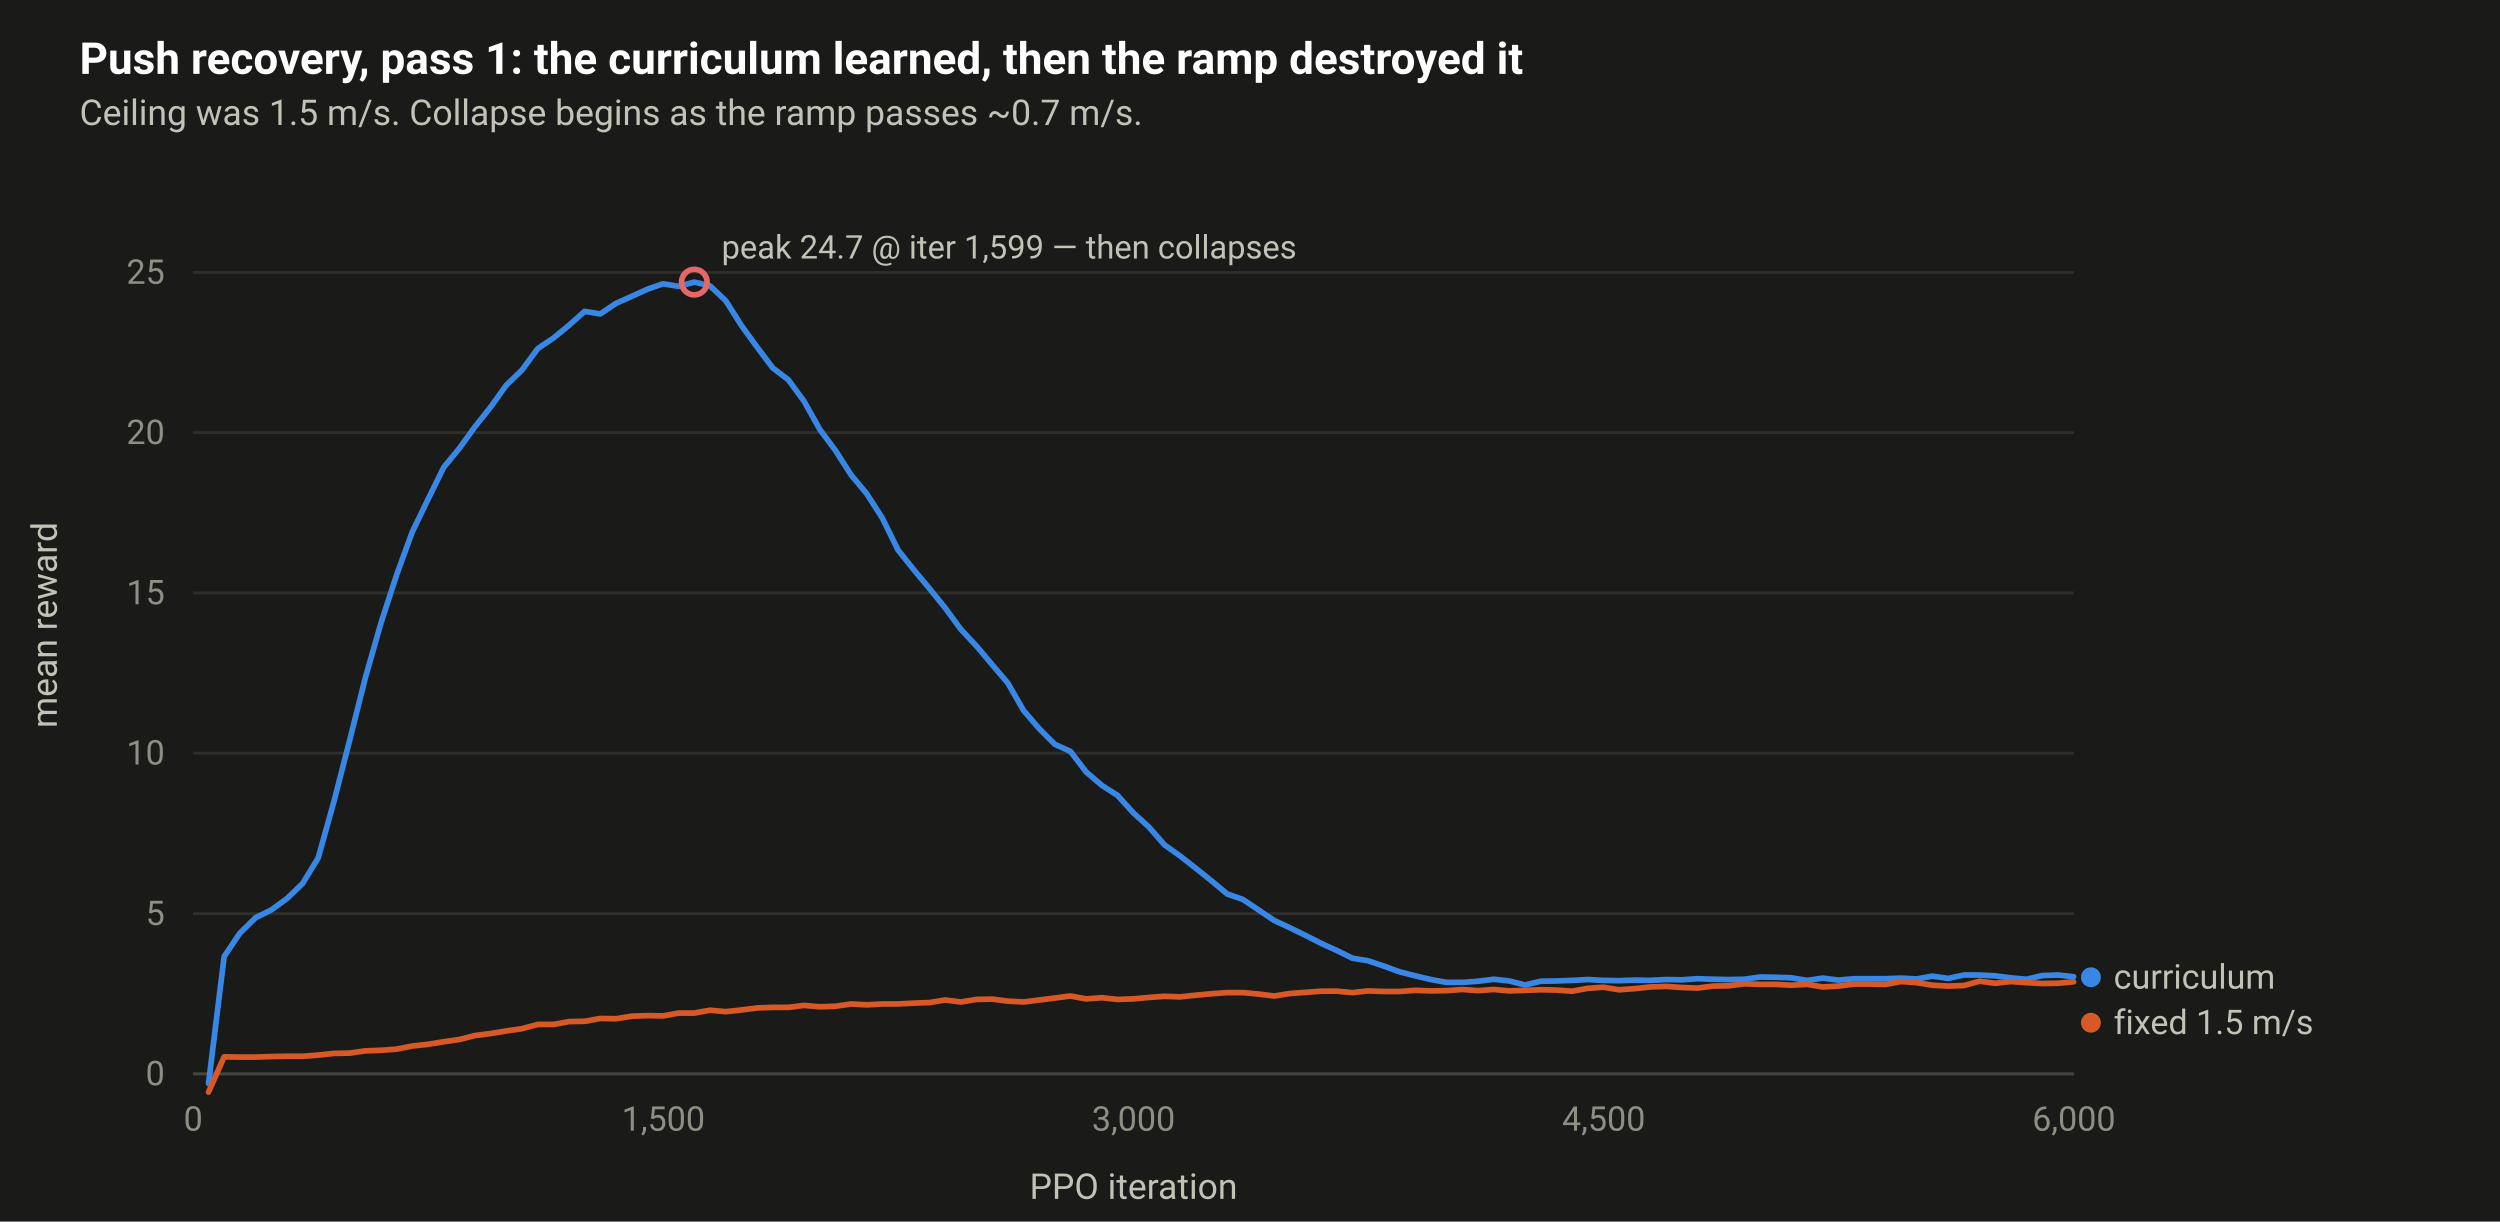
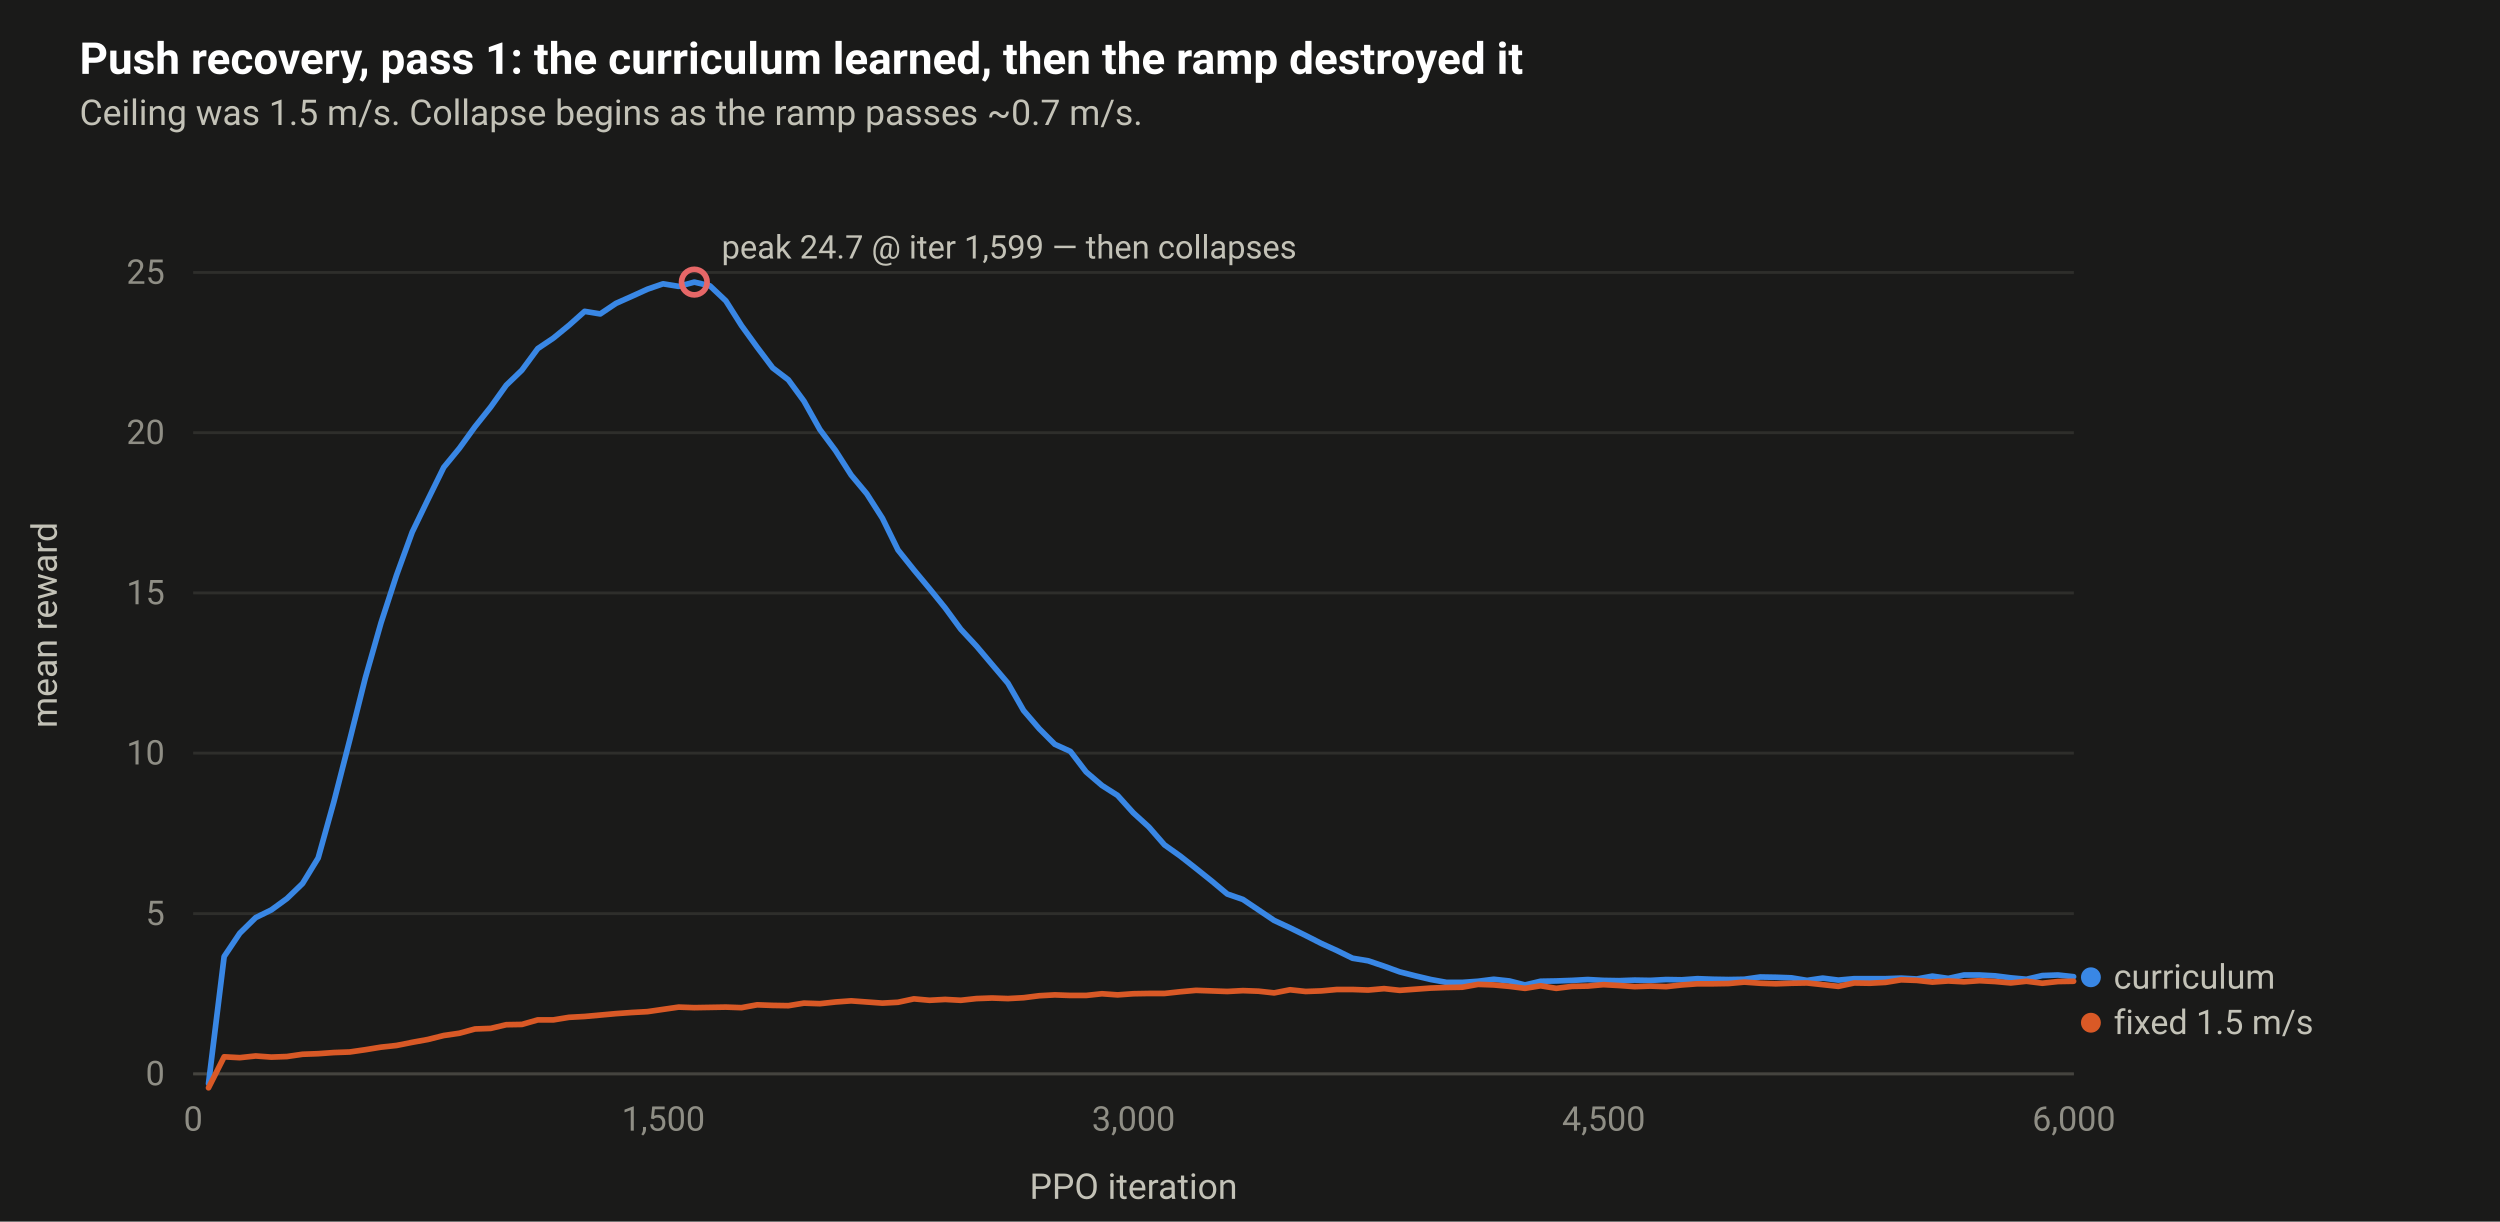
<svg xmlns="http://www.w3.org/2000/svg" width="880" height="430" viewBox="0 0 880 430" role="img">
  <rect width="880" height="430" fill="#1a1a19" />
  <text x="28" y="26" font-size="15.5" font-weight="600" fill="#ffffff" font-family="ui-sans-serif,-apple-system,'Segoe UI',Roboto,Helvetica,Arial,sans-serif">Push recovery, pass 1: the curriculum learned, then the ramp destroyed it</text>
  <text x="28" y="44" font-size="12.5" fill="#c3c2b7" font-family="ui-sans-serif,-apple-system,'Segoe UI',Roboto,Helvetica,Arial,sans-serif">Ceiling was 1.5 m/s. Collapse begins as the ramp passes ~0.7 m/s.</text>
  <line x1="68" y1="378.0" x2="730" y2="378.0" stroke="#2e2e2b" stroke-width="1" />
  <text x="58" y="382.0" text-anchor="end" font-size="12" fill="#8f8e85" font-family="ui-sans-serif,-apple-system,'Segoe UI',Roboto,Helvetica,Arial,sans-serif">0</text>
  <line x1="68" y1="321.6" x2="730" y2="321.6" stroke="#2e2e2b" stroke-width="1" />
  <text x="58" y="325.6" text-anchor="end" font-size="12" fill="#8f8e85" font-family="ui-sans-serif,-apple-system,'Segoe UI',Roboto,Helvetica,Arial,sans-serif">5</text>
  <line x1="68" y1="265.1" x2="730" y2="265.1" stroke="#2e2e2b" stroke-width="1" />
  <text x="58" y="269.1" text-anchor="end" font-size="12" fill="#8f8e85" font-family="ui-sans-serif,-apple-system,'Segoe UI',Roboto,Helvetica,Arial,sans-serif">10</text>
  <line x1="68" y1="208.7" x2="730" y2="208.7" stroke="#2e2e2b" stroke-width="1" />
  <text x="58" y="212.7" text-anchor="end" font-size="12" fill="#8f8e85" font-family="ui-sans-serif,-apple-system,'Segoe UI',Roboto,Helvetica,Arial,sans-serif">15</text>
  <line x1="68" y1="152.3" x2="730" y2="152.3" stroke="#2e2e2b" stroke-width="1" />
  <text x="58" y="156.3" text-anchor="end" font-size="12" fill="#8f8e85" font-family="ui-sans-serif,-apple-system,'Segoe UI',Roboto,Helvetica,Arial,sans-serif">20</text>
  <line x1="68" y1="95.9" x2="730" y2="95.9" stroke="#2e2e2b" stroke-width="1" />
  <text x="58" y="99.9" text-anchor="end" font-size="12" fill="#8f8e85" font-family="ui-sans-serif,-apple-system,'Segoe UI',Roboto,Helvetica,Arial,sans-serif">25</text>
  <text x="68.0" y="398" text-anchor="middle" font-size="12" fill="#8f8e85" font-family="ui-sans-serif,-apple-system,'Segoe UI',Roboto,Helvetica,Arial,sans-serif">0</text>
  <text x="233.5" y="398" text-anchor="middle" font-size="12" fill="#8f8e85" font-family="ui-sans-serif,-apple-system,'Segoe UI',Roboto,Helvetica,Arial,sans-serif">1,500</text>
  <text x="399.0" y="398" text-anchor="middle" font-size="12" fill="#8f8e85" font-family="ui-sans-serif,-apple-system,'Segoe UI',Roboto,Helvetica,Arial,sans-serif">3,000</text>
  <text x="564.5" y="398" text-anchor="middle" font-size="12" fill="#8f8e85" font-family="ui-sans-serif,-apple-system,'Segoe UI',Roboto,Helvetica,Arial,sans-serif">4,500</text>
  <text x="730.0" y="398" text-anchor="middle" font-size="12" fill="#8f8e85" font-family="ui-sans-serif,-apple-system,'Segoe UI',Roboto,Helvetica,Arial,sans-serif">6,000</text>
  <line x1="68" y1="378" x2="730" y2="378" stroke="#45443f" stroke-width="1" />
  <text x="399" y="422" text-anchor="middle" font-size="12.5" fill="#c3c2b7" font-family="ui-sans-serif,-apple-system,'Segoe UI',Roboto,Helvetica,Arial,sans-serif">PPO iteration</text>
  <text transform="translate(20,220) rotate(-90)" text-anchor="middle" font-size="12.5" fill="#c3c2b7" font-family="ui-sans-serif,-apple-system,'Segoe UI',Roboto,Helvetica,Arial,sans-serif">mean reward</text>
  <path d="M73.4,381.4 L78.9,336.7 L84.4,328.5 L90.0,323.0 L95.5,320.3 L101.0,316.3 L106.5,311.0 L112.0,302.0 L117.5,282.3 L123.1,260.5 L128.6,238.6 L134.1,219.3 L139.6,202.4 L145.1,187.3 L150.6,175.9 L156.2,164.5 L161.7,157.8 L167.2,150.2 L172.7,143.3 L178.2,135.6 L183.7,130.3 L189.3,122.7 L194.8,119.0 L200.3,114.5 L205.8,109.6 L211.3,110.5 L216.8,106.8 L222.4,104.3 L227.9,101.8 L233.4,99.9 L238.9,100.8 L244.4,99.3 L249.9,100.6 L255.5,105.9 L261.0,114.6 L266.5,122.2 L272.0,129.5 L277.5,133.7 L283.0,141.2 L288.6,151.2 L294.1,158.6 L299.6,167.2 L305.1,173.8 L310.6,182.4 L316.1,193.6 L321.7,200.6 L327.2,207.2 L332.7,214.0 L338.2,221.5 L343.7,227.4 L349.2,233.9 L354.8,240.5 L360.3,250.1 L365.8,256.5 L371.3,262.0 L376.8,264.5 L382.3,271.7 L387.9,276.5 L393.4,280.0 L398.9,286.1 L404.4,291.1 L409.9,297.4 L415.4,301.3 L421.0,305.7 L426.5,310.1 L432.0,314.7 L437.5,316.6 L443.0,320.3 L448.5,324.0 L454.1,326.6 L459.6,329.3 L465.1,332.1 L470.6,334.6 L476.1,337.3 L481.6,338.2 L487.2,340.1 L492.7,342.1 L498.2,343.5 L503.7,344.8 L509.2,345.8 L514.7,345.8 L520.3,345.4 L525.8,344.7 L531.3,345.3 L536.8,346.7 L542.3,345.4 L547.8,345.3 L553.4,345.1 L558.9,344.8 L564.4,345.1 L569.9,345.2 L575.4,345.0 L580.9,345.1 L586.5,344.8 L592.0,344.9 L597.5,344.5 L603.0,344.7 L608.5,344.8 L614.0,344.7 L619.6,343.9 L625.1,344.0 L630.6,344.2 L636.1,345.1 L641.6,344.3 L647.1,345.0 L652.7,344.5 L658.2,344.5 L663.7,344.5 L669.2,344.3 L674.7,344.6 L680.2,343.6 L685.8,344.4 L691.3,343.2 L696.8,343.2 L702.3,343.5 L707.8,344.2 L713.3,344.7 L718.9,343.4 L724.4,343.2 L729.9,343.8" fill="none" stroke="#3987e5" stroke-width="2" stroke-linejoin="round" stroke-linecap="round" opacity="1.0" />
-   <path d="M73.4,384.4 L78.9,372.0 L84.4,372.1 L90.0,372.1 L95.5,371.9 L101.0,371.8 L106.5,371.8 L112.0,371.4 L117.5,370.8 L123.1,370.7 L128.6,369.9 L134.1,369.7 L139.6,369.3 L145.1,368.2 L150.6,367.6 L156.2,366.7 L161.7,365.9 L167.2,364.5 L172.7,363.8 L178.2,362.9 L183.7,362.1 L189.3,360.6 L194.8,360.6 L200.3,359.6 L205.8,359.5 L211.3,358.5 L216.8,358.6 L222.4,357.7 L227.9,357.5 L233.4,357.6 L238.9,356.6 L244.4,356.6 L249.9,355.6 L255.5,356.1 L261.0,355.5 L266.5,354.8 L272.0,354.6 L277.5,354.6 L283.0,353.9 L288.6,354.4 L294.1,354.2 L299.6,353.4 L305.1,353.7 L310.6,353.4 L316.1,353.4 L321.7,353.1 L327.2,352.9 L332.7,352.0 L338.2,352.7 L343.7,351.8 L349.2,351.7 L354.8,352.4 L360.3,352.7 L365.8,352.0 L371.3,351.3 L376.8,350.6 L382.3,351.6 L387.9,351.2 L393.4,351.8 L398.9,351.6 L404.4,351.1 L409.9,350.7 L415.4,350.9 L421.0,350.3 L426.5,349.8 L432.0,349.4 L437.5,349.4 L443.0,349.9 L448.5,350.6 L454.1,349.7 L459.6,349.3 L465.1,348.9 L470.6,348.9 L476.1,349.4 L481.6,348.8 L487.2,349.0 L492.7,349.0 L498.2,348.6 L503.7,348.8 L509.2,348.7 L514.7,348.3 L520.3,348.7 L525.8,348.3 L531.3,348.8 L536.8,348.6 L542.3,348.4 L547.8,348.5 L553.4,348.9 L558.9,347.9 L564.4,347.5 L569.9,348.4 L575.4,348.0 L580.9,347.4 L586.5,347.2 L592.0,347.6 L597.5,347.8 L603.0,347.1 L608.5,347.0 L614.0,346.3 L619.6,346.5 L625.1,346.5 L630.6,346.8 L636.1,346.5 L641.6,347.4 L647.1,347.1 L652.7,346.4 L658.2,346.4 L663.7,346.5 L669.2,345.5 L674.7,345.9 L680.2,346.8 L685.8,347.1 L691.3,346.9 L696.8,345.4 L702.3,346.1 L707.8,345.5 L713.3,345.9 L718.9,346.2 L724.4,346.1 L729.9,345.6" fill="none" stroke="#d95926" stroke-width="2" stroke-linejoin="round" stroke-linecap="round" opacity="1.0" />
+   <path d="M73.4,382.9 L78.9,372.0 L84.4,372.3 L90.0,371.7 L95.5,372.1 L101.0,371.9 L106.5,371.1 L112.0,370.9 L117.5,370.5 L123.1,370.3 L128.6,369.5 L134.1,368.6 L139.6,368.0 L145.1,366.9 L150.6,365.9 L156.2,364.5 L161.7,363.7 L167.2,362.2 L172.7,362.0 L178.2,360.7 L183.7,360.6 L189.3,359.0 L194.8,359.0 L200.3,358.1 L205.8,357.8 L211.3,357.3 L216.8,356.8 L222.4,356.4 L227.9,356.1 L233.4,355.3 L238.9,354.5 L244.4,354.7 L249.9,354.6 L255.5,354.5 L261.0,354.7 L266.5,353.7 L272.0,353.9 L277.5,354.0 L283.0,353.1 L288.6,353.3 L294.1,352.7 L299.6,352.3 L305.1,352.7 L310.6,353.1 L316.1,352.8 L321.7,351.6 L327.2,352.1 L332.7,351.8 L338.2,352.1 L343.7,351.5 L349.2,351.3 L354.8,351.5 L360.3,351.2 L365.8,350.5 L371.3,350.2 L376.8,350.4 L382.3,350.4 L387.9,349.8 L393.4,350.2 L398.9,349.8 L404.4,349.7 L409.9,349.7 L415.4,349.1 L421.0,348.6 L426.5,348.8 L432.0,349.0 L437.5,348.7 L443.0,348.9 L448.5,349.5 L454.1,348.4 L459.6,349.0 L465.1,348.8 L470.6,348.3 L476.1,348.3 L481.6,348.5 L487.2,348.0 L492.7,348.6 L498.2,348.2 L503.7,347.8 L509.2,347.6 L514.7,347.5 L520.3,346.5 L525.8,346.7 L531.3,347.2 L536.8,347.9 L542.3,347.0 L547.8,347.9 L553.4,347.2 L558.9,347.1 L564.4,346.6 L569.9,346.9 L575.4,347.3 L580.9,347.1 L586.5,347.3 L592.0,346.7 L597.5,346.3 L603.0,346.3 L608.5,346.2 L614.0,345.7 L619.6,346.1 L625.1,346.3 L630.6,346.1 L636.1,346.0 L641.6,346.6 L647.1,347.2 L652.7,346.0 L658.2,346.1 L663.7,345.8 L669.2,344.9 L674.7,345.1 L680.2,345.7 L685.8,345.3 L691.3,345.6 L696.8,345.2 L702.3,345.5 L707.8,346.0 L713.3,345.4 L718.9,346.1 L724.4,345.5 L729.9,345.4" fill="none" stroke="#d95926" stroke-width="2" stroke-linejoin="round" stroke-linecap="round" opacity="1.0" />
  <circle cx="736" cy="344" r="3.5" fill="#3987e5" />
  <text x="744" y="348" font-size="12" fill="#c3c2b7" font-family="ui-sans-serif,-apple-system,'Segoe UI',Roboto,Helvetica,Arial,sans-serif">curriculum</text>
  <circle cx="736" cy="360" r="3.5" fill="#d95926" />
  <text x="744" y="364" font-size="12" fill="#c3c2b7" font-family="ui-sans-serif,-apple-system,'Segoe UI',Roboto,Helvetica,Arial,sans-serif">fixed 1.5 m/s</text>
  <circle cx="244.4" cy="99.3" r="4.5" fill="none" stroke="#e66767" stroke-width="2" />
  <text x="254" y="91" font-size="11.5" fill="#c3c2b7" font-family="ui-sans-serif,-apple-system,'Segoe UI',Roboto,Helvetica,Arial,sans-serif">peak 24.7 @ iter 1,599 — then collapses</text>
</svg>
